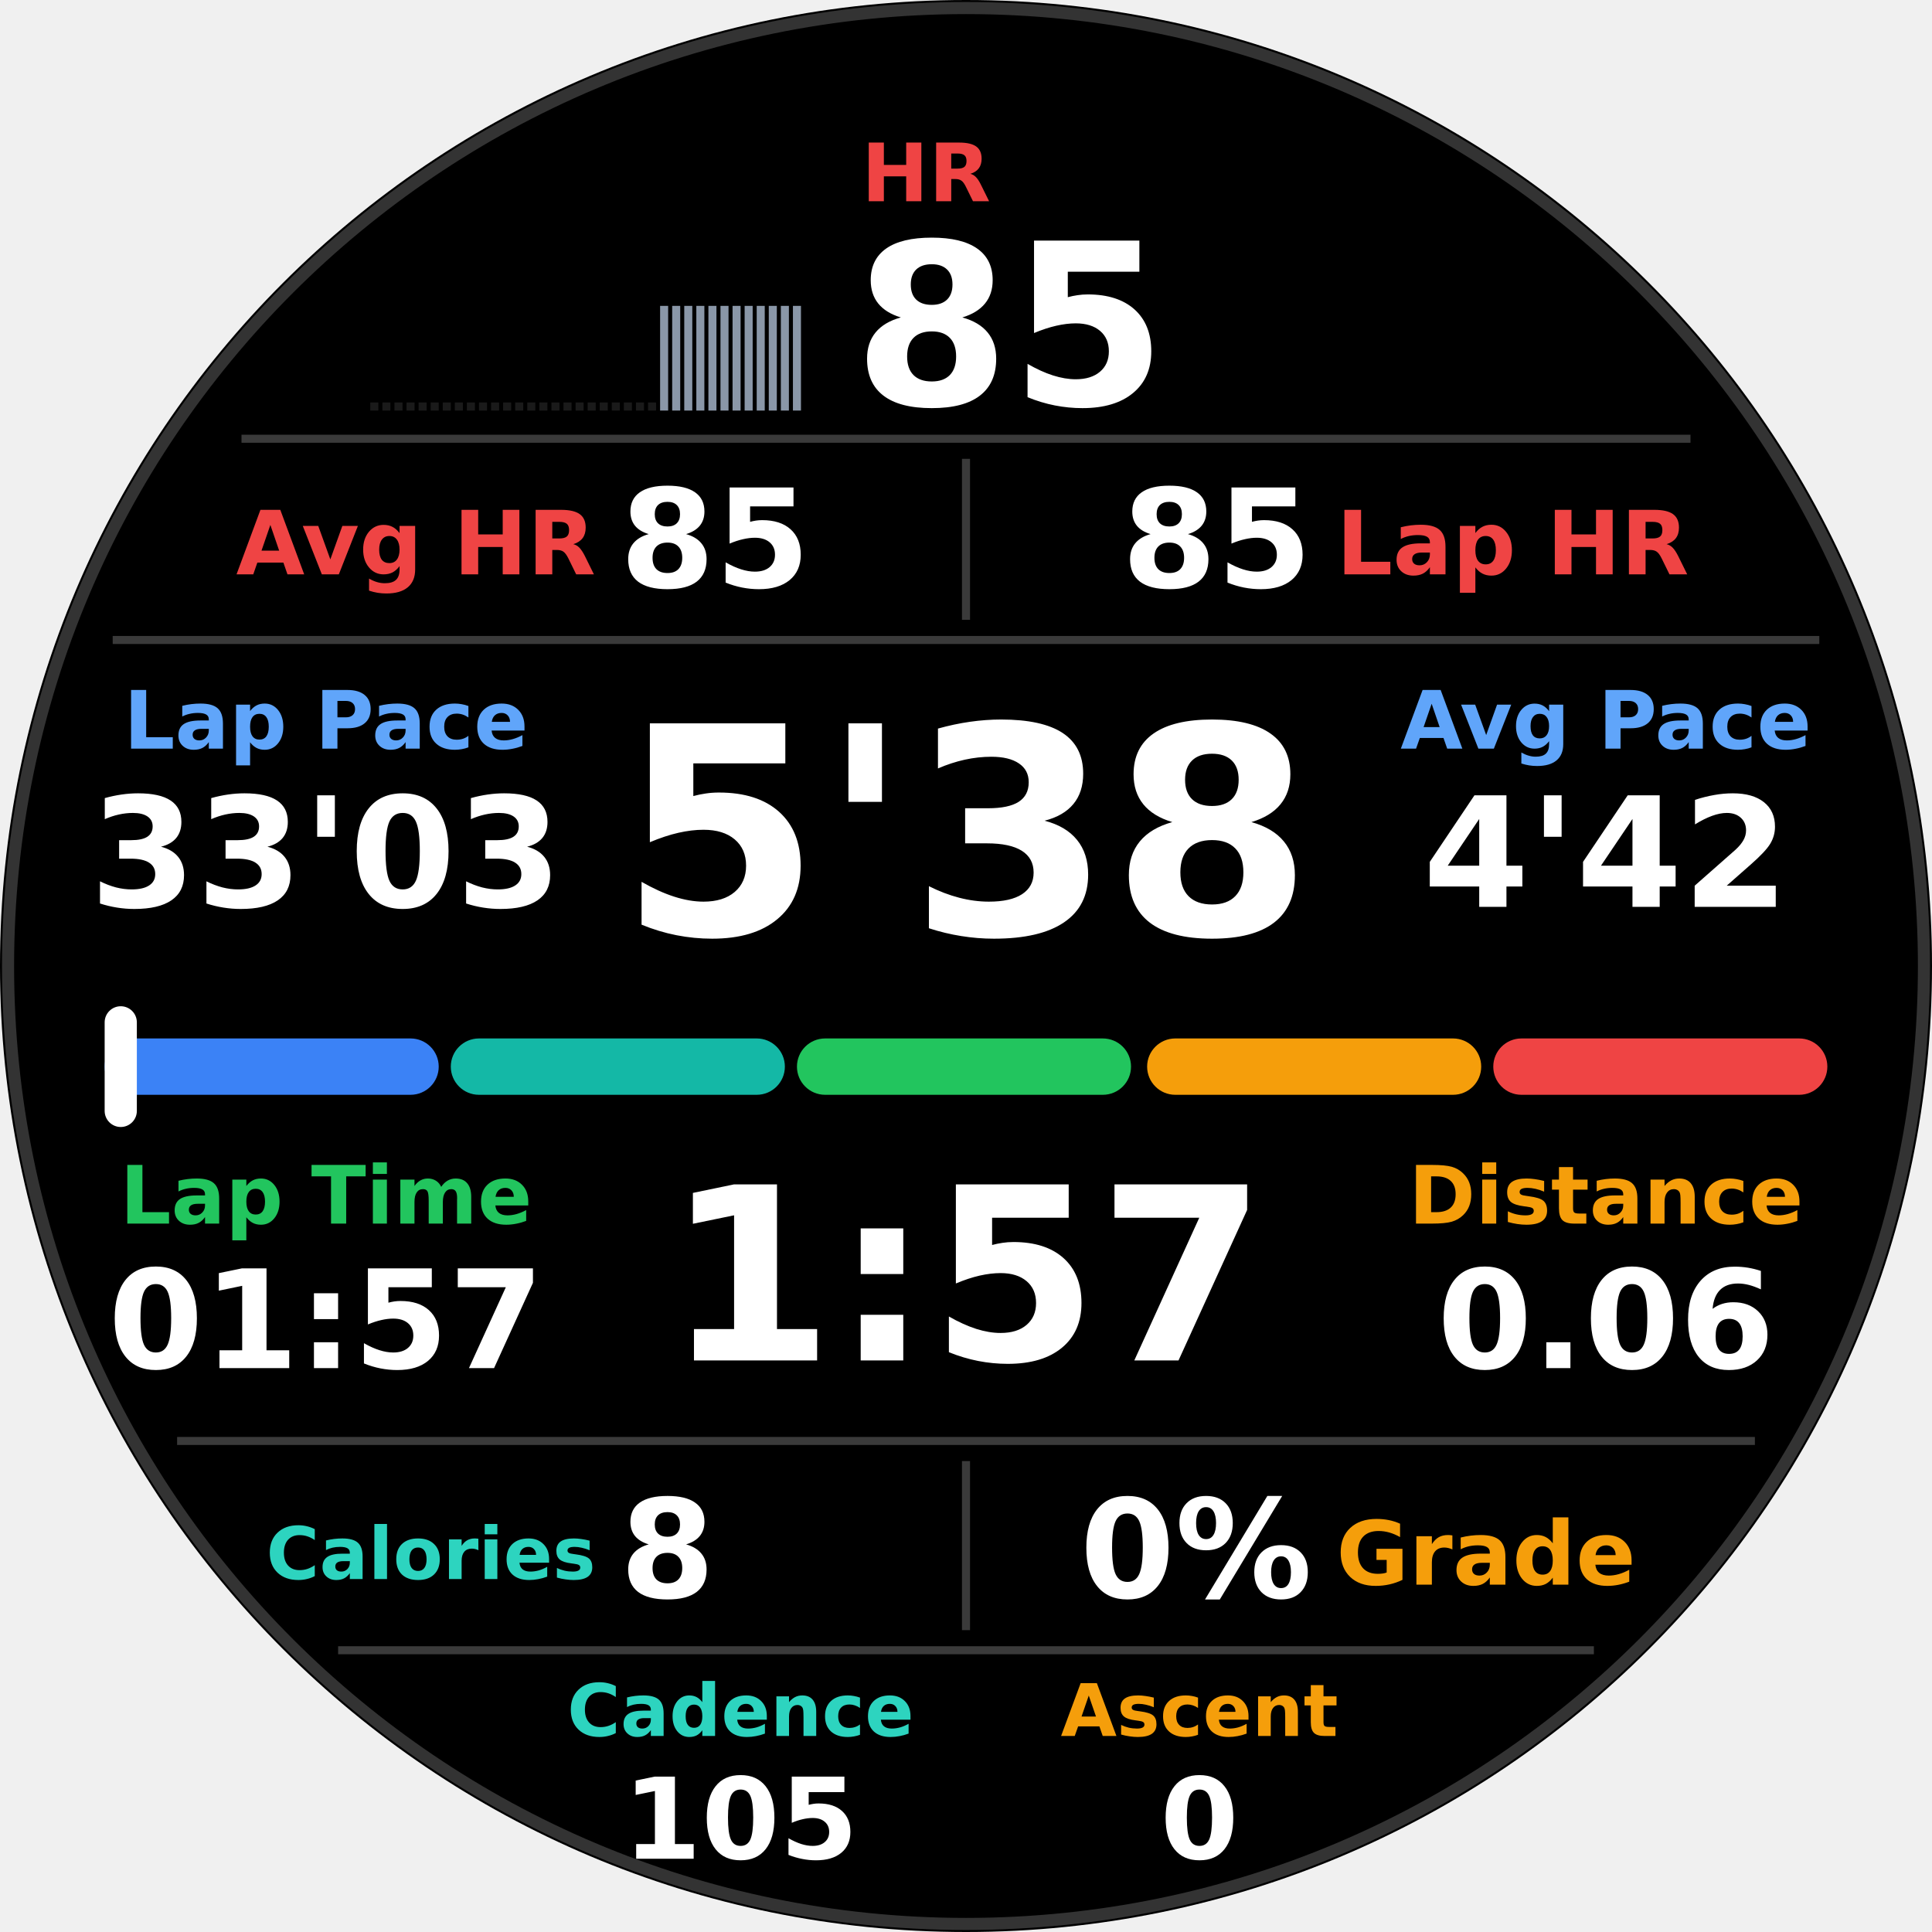
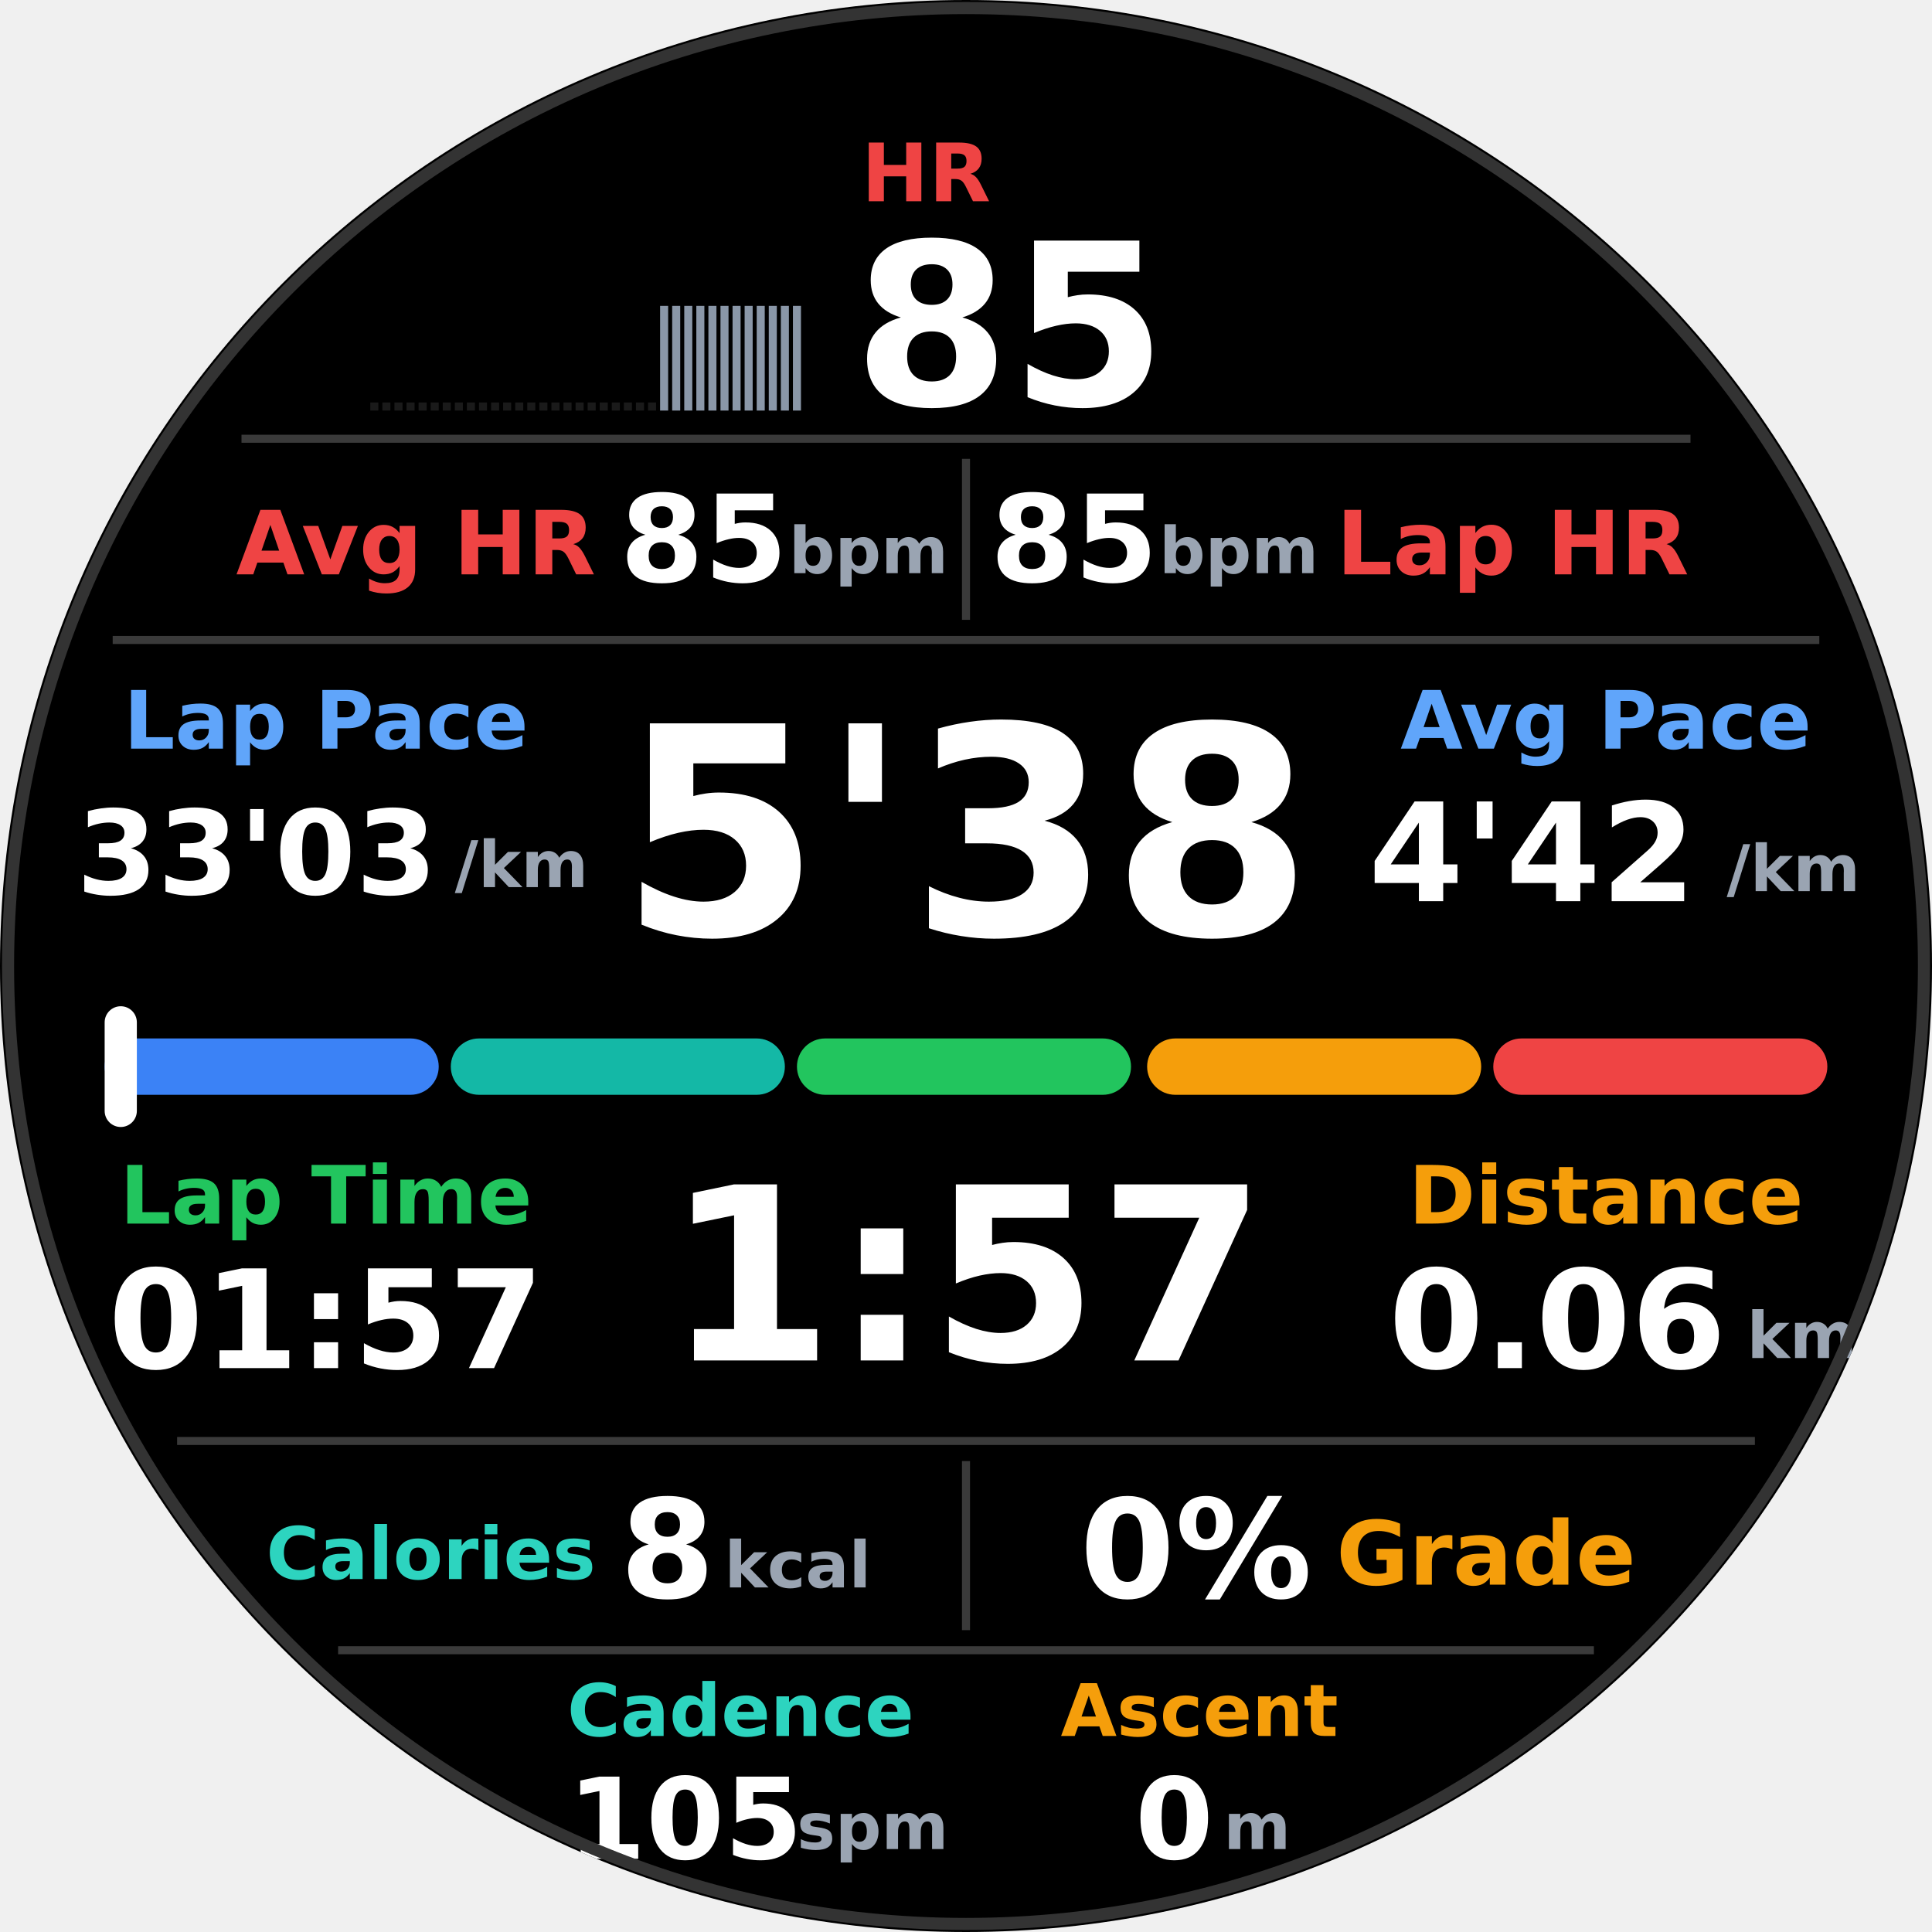
<svg xmlns="http://www.w3.org/2000/svg" width="480" height="480" viewBox="0 0 480 480">
  <defs>
    <clipPath id="round2">
      <circle cx="240" cy="240" r="240" />
    </clipPath>
  </defs>
  <circle cx="240" cy="240" r="239" fill="#000" />
  <g clip-path="url(#round2)">
    <rect x="0" y="0" width="480" height="480" rx="0" fill="#000000" />
    <rect x="60" y="108" width="360" height="2" rx="0" fill="#3a3a3a" />
    <rect x="28" y="158" width="424" height="2" rx="0" fill="#3a3a3a" />
    <rect x="44" y="357" width="392" height="2" rx="0" fill="#3a3a3a" />
    <rect x="84" y="409" width="312" height="2" rx="0" fill="#3a3a3a" />
    <rect x="92" y="100" width="2" height="2" rx="0" fill="#1a1a1a" />
    <rect x="95" y="100" width="2" height="2" rx="0" fill="#1a1a1a" />
    <rect x="98" y="100" width="2" height="2" rx="0" fill="#1a1a1a" />
    <rect x="101" y="100" width="2" height="2" rx="0" fill="#1a1a1a" />
    <rect x="104" y="100" width="2" height="2" rx="0" fill="#1a1a1a" />
    <rect x="107" y="100" width="2" height="2" rx="0" fill="#1a1a1a" />
    <rect x="110" y="100" width="2" height="2" rx="0" fill="#1a1a1a" />
    <rect x="113" y="100" width="2" height="2" rx="0" fill="#1a1a1a" />
    <rect x="116" y="100" width="2" height="2" rx="0" fill="#1a1a1a" />
    <rect x="119" y="100" width="2" height="2" rx="0" fill="#1a1a1a" />
    <rect x="122" y="100" width="2" height="2" rx="0" fill="#1a1a1a" />
    <rect x="125" y="100" width="2" height="2" rx="0" fill="#1a1a1a" />
    <rect x="128" y="100" width="2" height="2" rx="0" fill="#1a1a1a" />
    <rect x="131" y="100" width="2" height="2" rx="0" fill="#1a1a1a" />
    <rect x="134" y="100" width="2" height="2" rx="0" fill="#1a1a1a" />
    <rect x="137" y="100" width="2" height="2" rx="0" fill="#1a1a1a" />
    <rect x="140" y="100" width="2" height="2" rx="0" fill="#1a1a1a" />
    <rect x="143" y="100" width="2" height="2" rx="0" fill="#1a1a1a" />
    <rect x="146" y="100" width="2" height="2" rx="0" fill="#1a1a1a" />
    <rect x="149" y="100" width="2" height="2" rx="0" fill="#1a1a1a" />
    <rect x="152" y="100" width="2" height="2" rx="0" fill="#1a1a1a" />
    <rect x="155" y="100" width="2" height="2" rx="0" fill="#1a1a1a" />
    <rect x="158" y="100" width="2" height="2" rx="0" fill="#1a1a1a" />
    <rect x="161" y="100" width="2" height="2" rx="0" fill="#1a1a1a" />
    <rect x="164" y="76" width="2" height="26" rx="0" fill="#8a97a8" />
    <rect x="167" y="76" width="2" height="26" rx="0" fill="#8a97a8" />
    <rect x="170" y="76" width="2" height="26" rx="0" fill="#8a97a8" />
    <rect x="173" y="76" width="2" height="26" rx="0" fill="#8a97a8" />
    <rect x="176" y="76" width="2" height="26" rx="0" fill="#8a97a8" />
    <rect x="179" y="76" width="2" height="26" rx="0" fill="#8a97a8" />
    <rect x="182" y="76" width="2" height="26" rx="0" fill="#8a97a8" />
    <rect x="185" y="76" width="2" height="26" rx="0" fill="#8a97a8" />
    <rect x="188" y="76" width="2" height="26" rx="0" fill="#8a97a8" />
    <rect x="191" y="76" width="2" height="26" rx="0" fill="#8a97a8" />
    <rect x="194" y="76" width="2" height="26" rx="0" fill="#8a97a8" />
    <rect x="197" y="76" width="2" height="26" rx="0" fill="#8a97a8" />
    <text x="214" y="50" text-anchor="start" font-size="20" fill="#ef4444" font-family="'DejaVu Sans',Arial,sans-serif" font-weight="600">HR</text>
    <text x="212" y="100.6" text-anchor="start" font-size="56" fill="#ffffff" font-family="'DejaVu Sans',Arial,sans-serif" font-weight="600">85</text>
    <text x="148" y="142.7" text-anchor="end" font-size="22" fill="#ef4444" font-family="'DejaVu Sans',Arial,sans-serif" font-weight="600">Avg HR</text>
-     <text x="154" y="145.9" text-anchor="start" font-size="34" fill="#ffffff" font-family="'DejaVu Sans',Arial,sans-serif" font-weight="600">85</text>
+     <text x="154" y="144.5" text-anchor="start" font-size="30" fill="#ffffff" font-family="'DejaVu Sans',Arial,sans-serif" font-weight="600">85</text>
+     <text x="196" y="142.4" text-anchor="start" font-size="16" fill="#9aa4b2" font-family="'DejaVu Sans',Arial,sans-serif" font-weight="600">bpm</text>
    <text x="332" y="142.7" text-anchor="start" font-size="22" fill="#ef4444" font-family="'DejaVu Sans',Arial,sans-serif" font-weight="600">Lap HR</text>
-     <text x="326" y="145.9" text-anchor="end" font-size="34" fill="#ffffff" font-family="'DejaVu Sans',Arial,sans-serif" font-weight="600">85</text>
+     <text x="246" y="144.5" text-anchor="start" font-size="30" fill="#ffffff" font-family="'DejaVu Sans',Arial,sans-serif" font-weight="600">85</text>
+     <text x="288" y="142.4" text-anchor="start" font-size="16" fill="#9aa4b2" font-family="'DejaVu Sans',Arial,sans-serif" font-weight="600">bpm</text>
    <text x="81" y="186" text-anchor="middle" font-size="20" fill="#60a5fa" font-family="'DejaVu Sans',Arial,sans-serif" font-weight="600">Lap Pace</text>
-     <text x="81" y="225.3" text-anchor="middle" font-size="38" fill="#ffffff" font-family="'DejaVu Sans',Arial,sans-serif" font-weight="600">33'03</text>
+     <text x="19" y="222.15" text-anchor="start" font-size="29" fill="#ffffff" font-family="'DejaVu Sans',Arial,sans-serif" font-weight="600">33'03</text>
+     <text x="113" y="220.4" text-anchor="start" font-size="16" fill="#9aa4b2" font-family="'DejaVu Sans',Arial,sans-serif" font-weight="600">/km</text>
    <text x="240" y="232.2" text-anchor="middle" font-size="72" fill="#ffffff" font-family="'DejaVu Sans',Arial,sans-serif" font-weight="600">5'38</text>
    <text x="399" y="186" text-anchor="middle" font-size="20" fill="#60a5fa" font-family="'DejaVu Sans',Arial,sans-serif" font-weight="600">Avg Pace</text>
-     <text x="399" y="225.3" text-anchor="middle" font-size="38" fill="#ffffff" font-family="'DejaVu Sans',Arial,sans-serif" font-weight="600">4'42</text>
+     <text x="340" y="223.9" text-anchor="start" font-size="34" fill="#ffffff" font-family="'DejaVu Sans',Arial,sans-serif" font-weight="600">4'42</text>
+     <text x="429" y="221.4" text-anchor="start" font-size="16" fill="#9aa4b2" font-family="'DejaVu Sans',Arial,sans-serif" font-weight="600">/km</text>
    <text x="81" y="304" text-anchor="middle" font-size="20" fill="#22c55e" font-family="'DejaVu Sans',Arial,sans-serif" font-weight="600">Lap Time</text>
    <text x="81" y="339.9" text-anchor="middle" font-size="34" fill="#ffffff" font-family="'DejaVu Sans',Arial,sans-serif" font-weight="600">01:57</text>
    <text x="240" y="338" text-anchor="middle" font-size="60" fill="#ffffff" font-family="'DejaVu Sans',Arial,sans-serif" font-weight="600">1:57</text>
    <text x="399" y="304" text-anchor="middle" font-size="20" fill="#f59e0b" font-family="'DejaVu Sans',Arial,sans-serif" font-weight="600">Distance</text>
-     <text x="399" y="339.9" text-anchor="middle" font-size="34" fill="#ffffff" font-family="'DejaVu Sans',Arial,sans-serif" font-weight="600">0.06</text>
+     <text x="345" y="339.9" text-anchor="start" font-size="34" fill="#ffffff" font-family="'DejaVu Sans',Arial,sans-serif" font-weight="600">0.06</text>
+     <text x="434" y="337.4" text-anchor="start" font-size="16" fill="#9aa4b2" font-family="'DejaVu Sans',Arial,sans-serif" font-weight="600">km</text>
    <text x="148" y="392.3" text-anchor="end" font-size="18" fill="#2dd4bf" font-family="'DejaVu Sans',Arial,sans-serif" font-weight="600">Calories</text>
    <text x="154" y="396.9" text-anchor="start" font-size="34" fill="#ffffff" font-family="'DejaVu Sans',Arial,sans-serif" font-weight="600">8</text>
+     <text x="180" y="394.4" text-anchor="start" font-size="16" fill="#9aa4b2" font-family="'DejaVu Sans',Arial,sans-serif" font-weight="600">kcal</text>
    <text x="332" y="393.7" text-anchor="start" font-size="22" fill="#f59e0b" font-family="'DejaVu Sans',Arial,sans-serif" font-weight="600">Grade</text>
    <text x="326" y="396.9" text-anchor="end" font-size="34" fill="#ffffff" font-family="'DejaVu Sans',Arial,sans-serif" font-weight="600">0%</text>
    <text x="184" y="431.3" text-anchor="middle" font-size="18" fill="#2dd4bf" font-family="'DejaVu Sans',Arial,sans-serif" font-weight="600">Cadence</text>
-     <text x="184" y="461.8" text-anchor="middle" font-size="28" fill="#ffffff" font-family="'DejaVu Sans',Arial,sans-serif" font-weight="600">105</text>
+     <text x="141" y="461.8" text-anchor="start" font-size="28" fill="#ffffff" font-family="'DejaVu Sans',Arial,sans-serif" font-weight="600">105</text>
+     <text x="198" y="459.4" text-anchor="start" font-size="16" fill="#9aa4b2" font-family="'DejaVu Sans',Arial,sans-serif" font-weight="600">spm</text>
    <text x="298" y="431.3" text-anchor="middle" font-size="18" fill="#f59e0b" font-family="'DejaVu Sans',Arial,sans-serif" font-weight="600">Ascent</text>
-     <text x="298" y="461.8" text-anchor="middle" font-size="28" fill="#ffffff" font-family="'DejaVu Sans',Arial,sans-serif" font-weight="600">0</text>
+     <text x="282" y="461.8" text-anchor="start" font-size="28" fill="#ffffff" font-family="'DejaVu Sans',Arial,sans-serif" font-weight="600">0</text>
+     <text x="304" y="459.4" text-anchor="start" font-size="16" fill="#9aa4b2" font-family="'DejaVu Sans',Arial,sans-serif" font-weight="600">m</text>
    <rect x="239" y="114" width="2" height="40" rx="0" fill="#3a3a3a" />
    <rect x="239" y="363" width="2" height="42" rx="0" fill="#3a3a3a" />
    <rect x="26" y="258" width="83" height="14" rx="7" fill="#3b82f6" />
    <rect x="112" y="258" width="83" height="14" rx="7" fill="#14b8a6" />
    <rect x="198" y="258" width="83" height="14" rx="7" fill="#22c55e" />
    <rect x="285" y="258" width="83" height="14" rx="7" fill="#f59e0b" />
    <rect x="371" y="258" width="83" height="14" rx="7" fill="#ef4444" />
    <rect x="26" y="250" width="8" height="30" rx="4" fill="#ffffff" />
  </g>
  <circle cx="240" cy="240" r="238" fill="none" stroke="#333" stroke-width="3" />
</svg>
